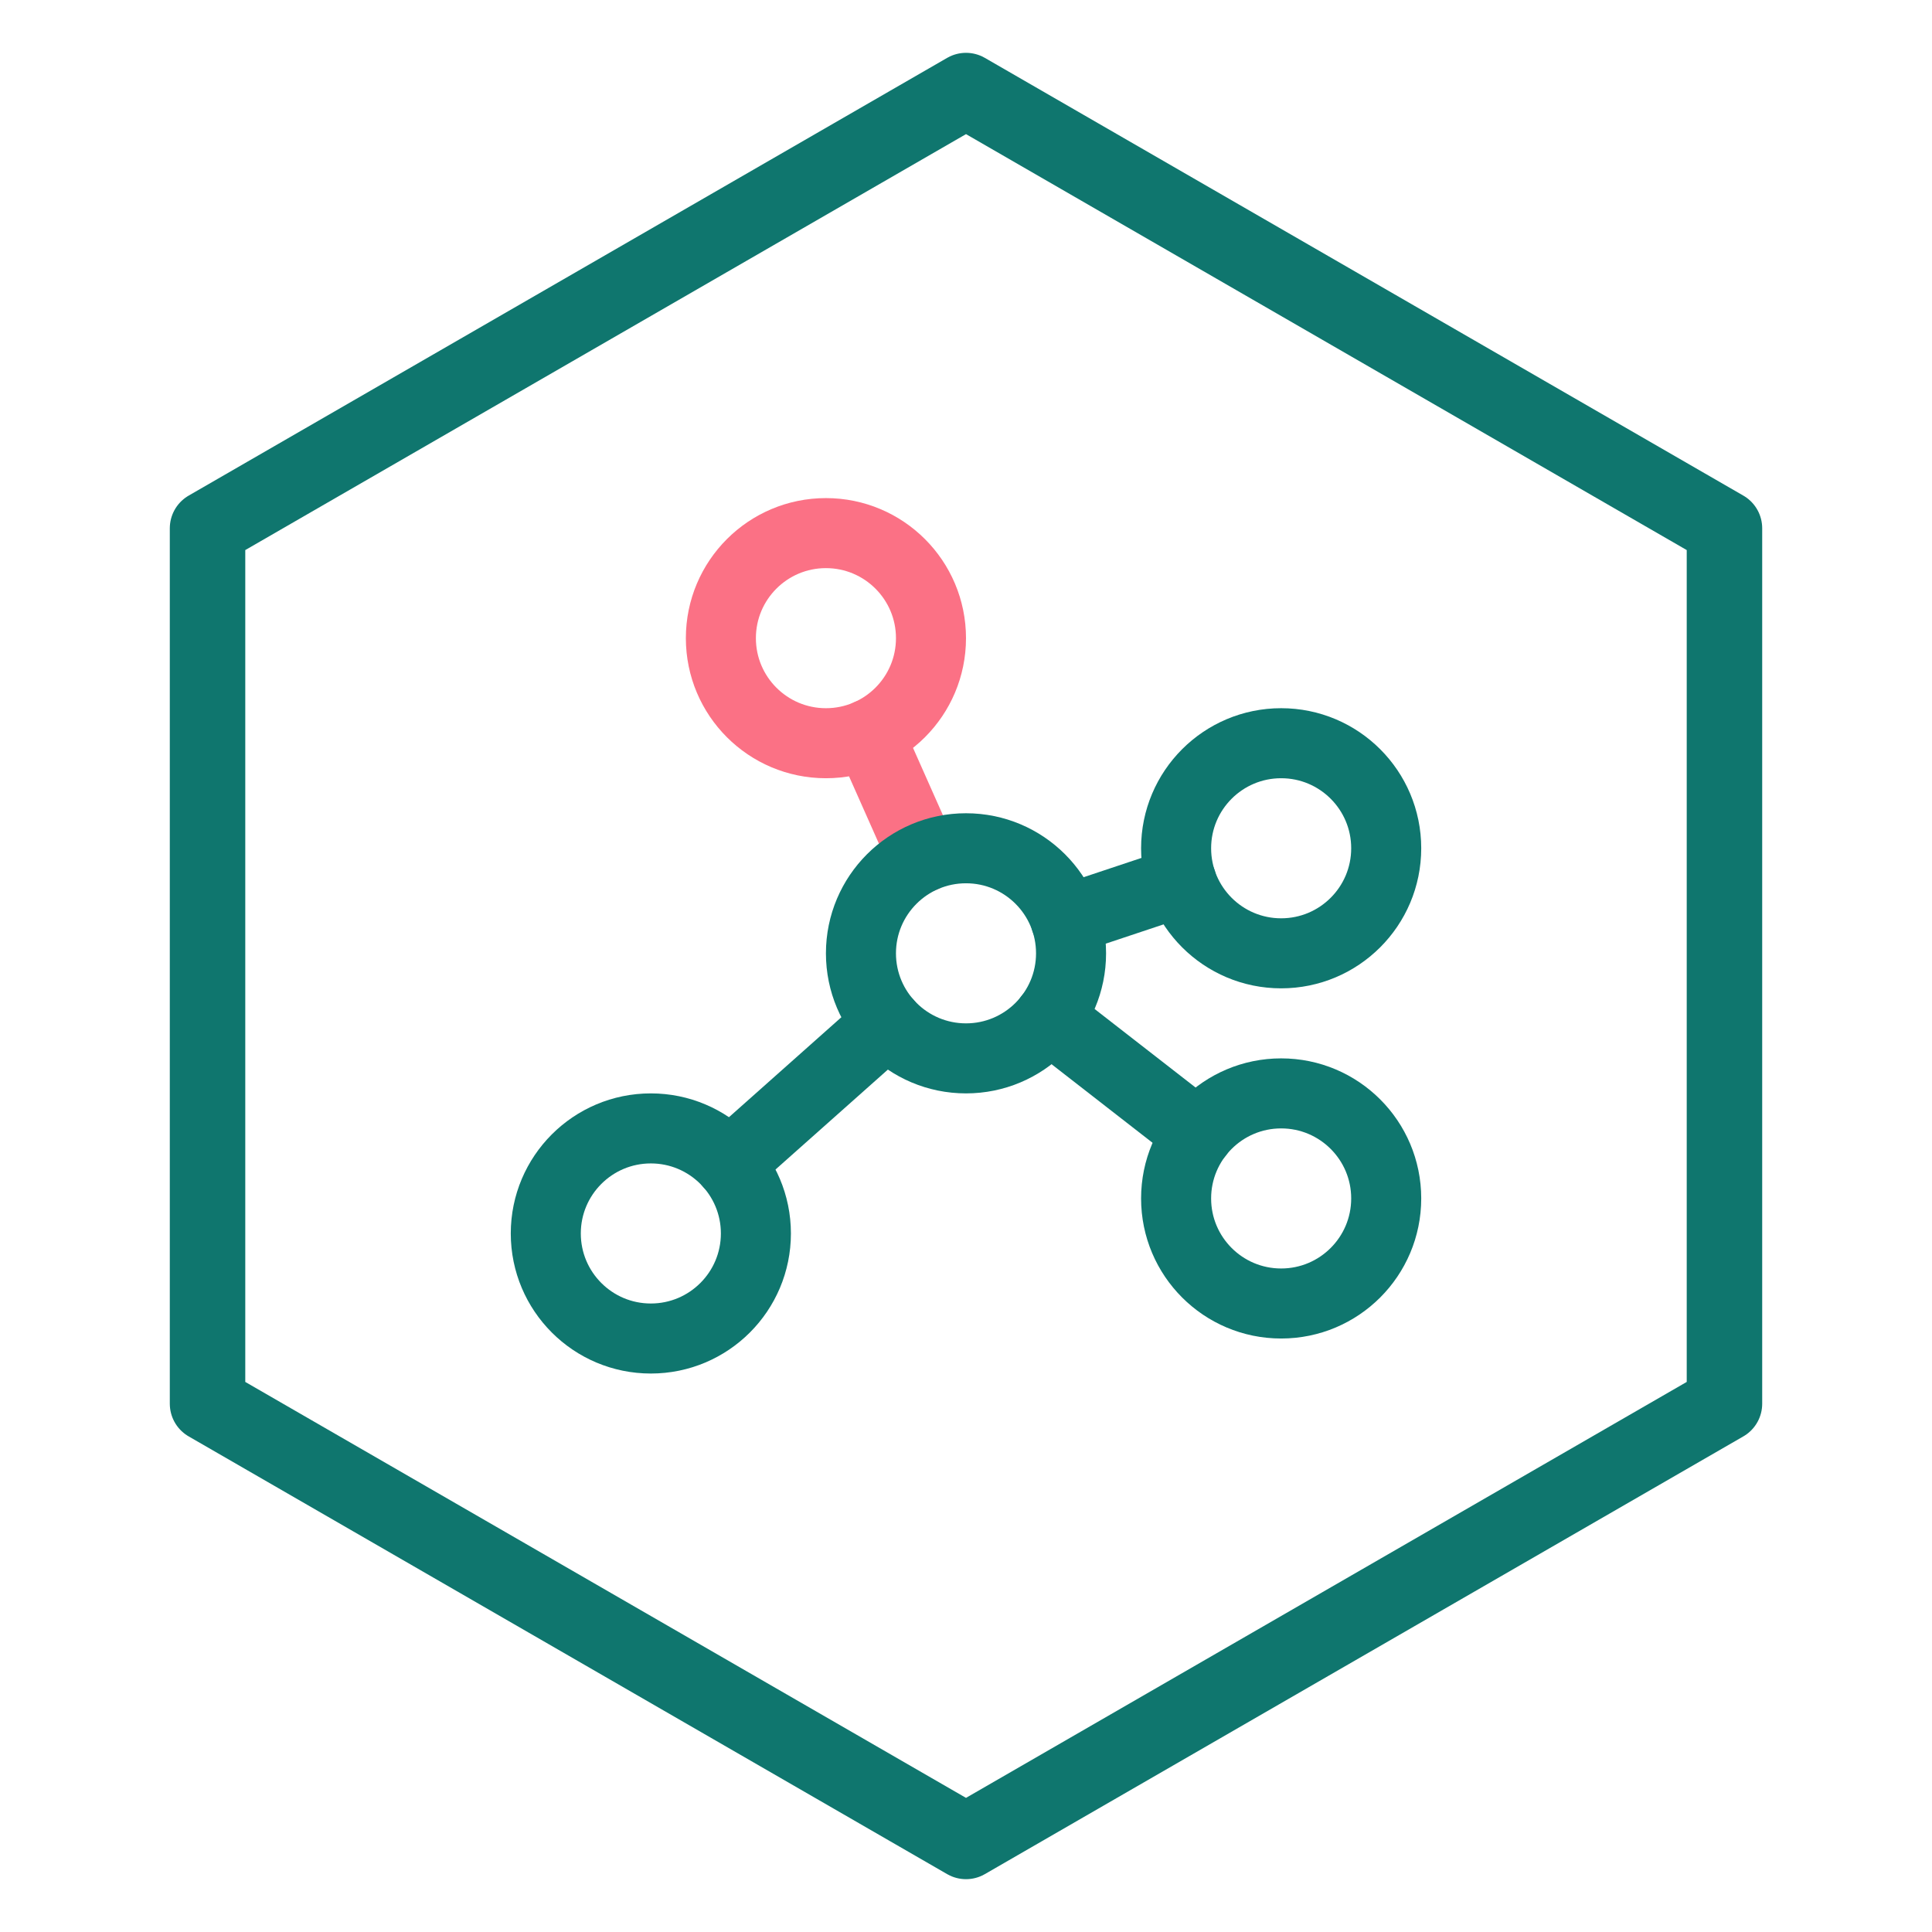
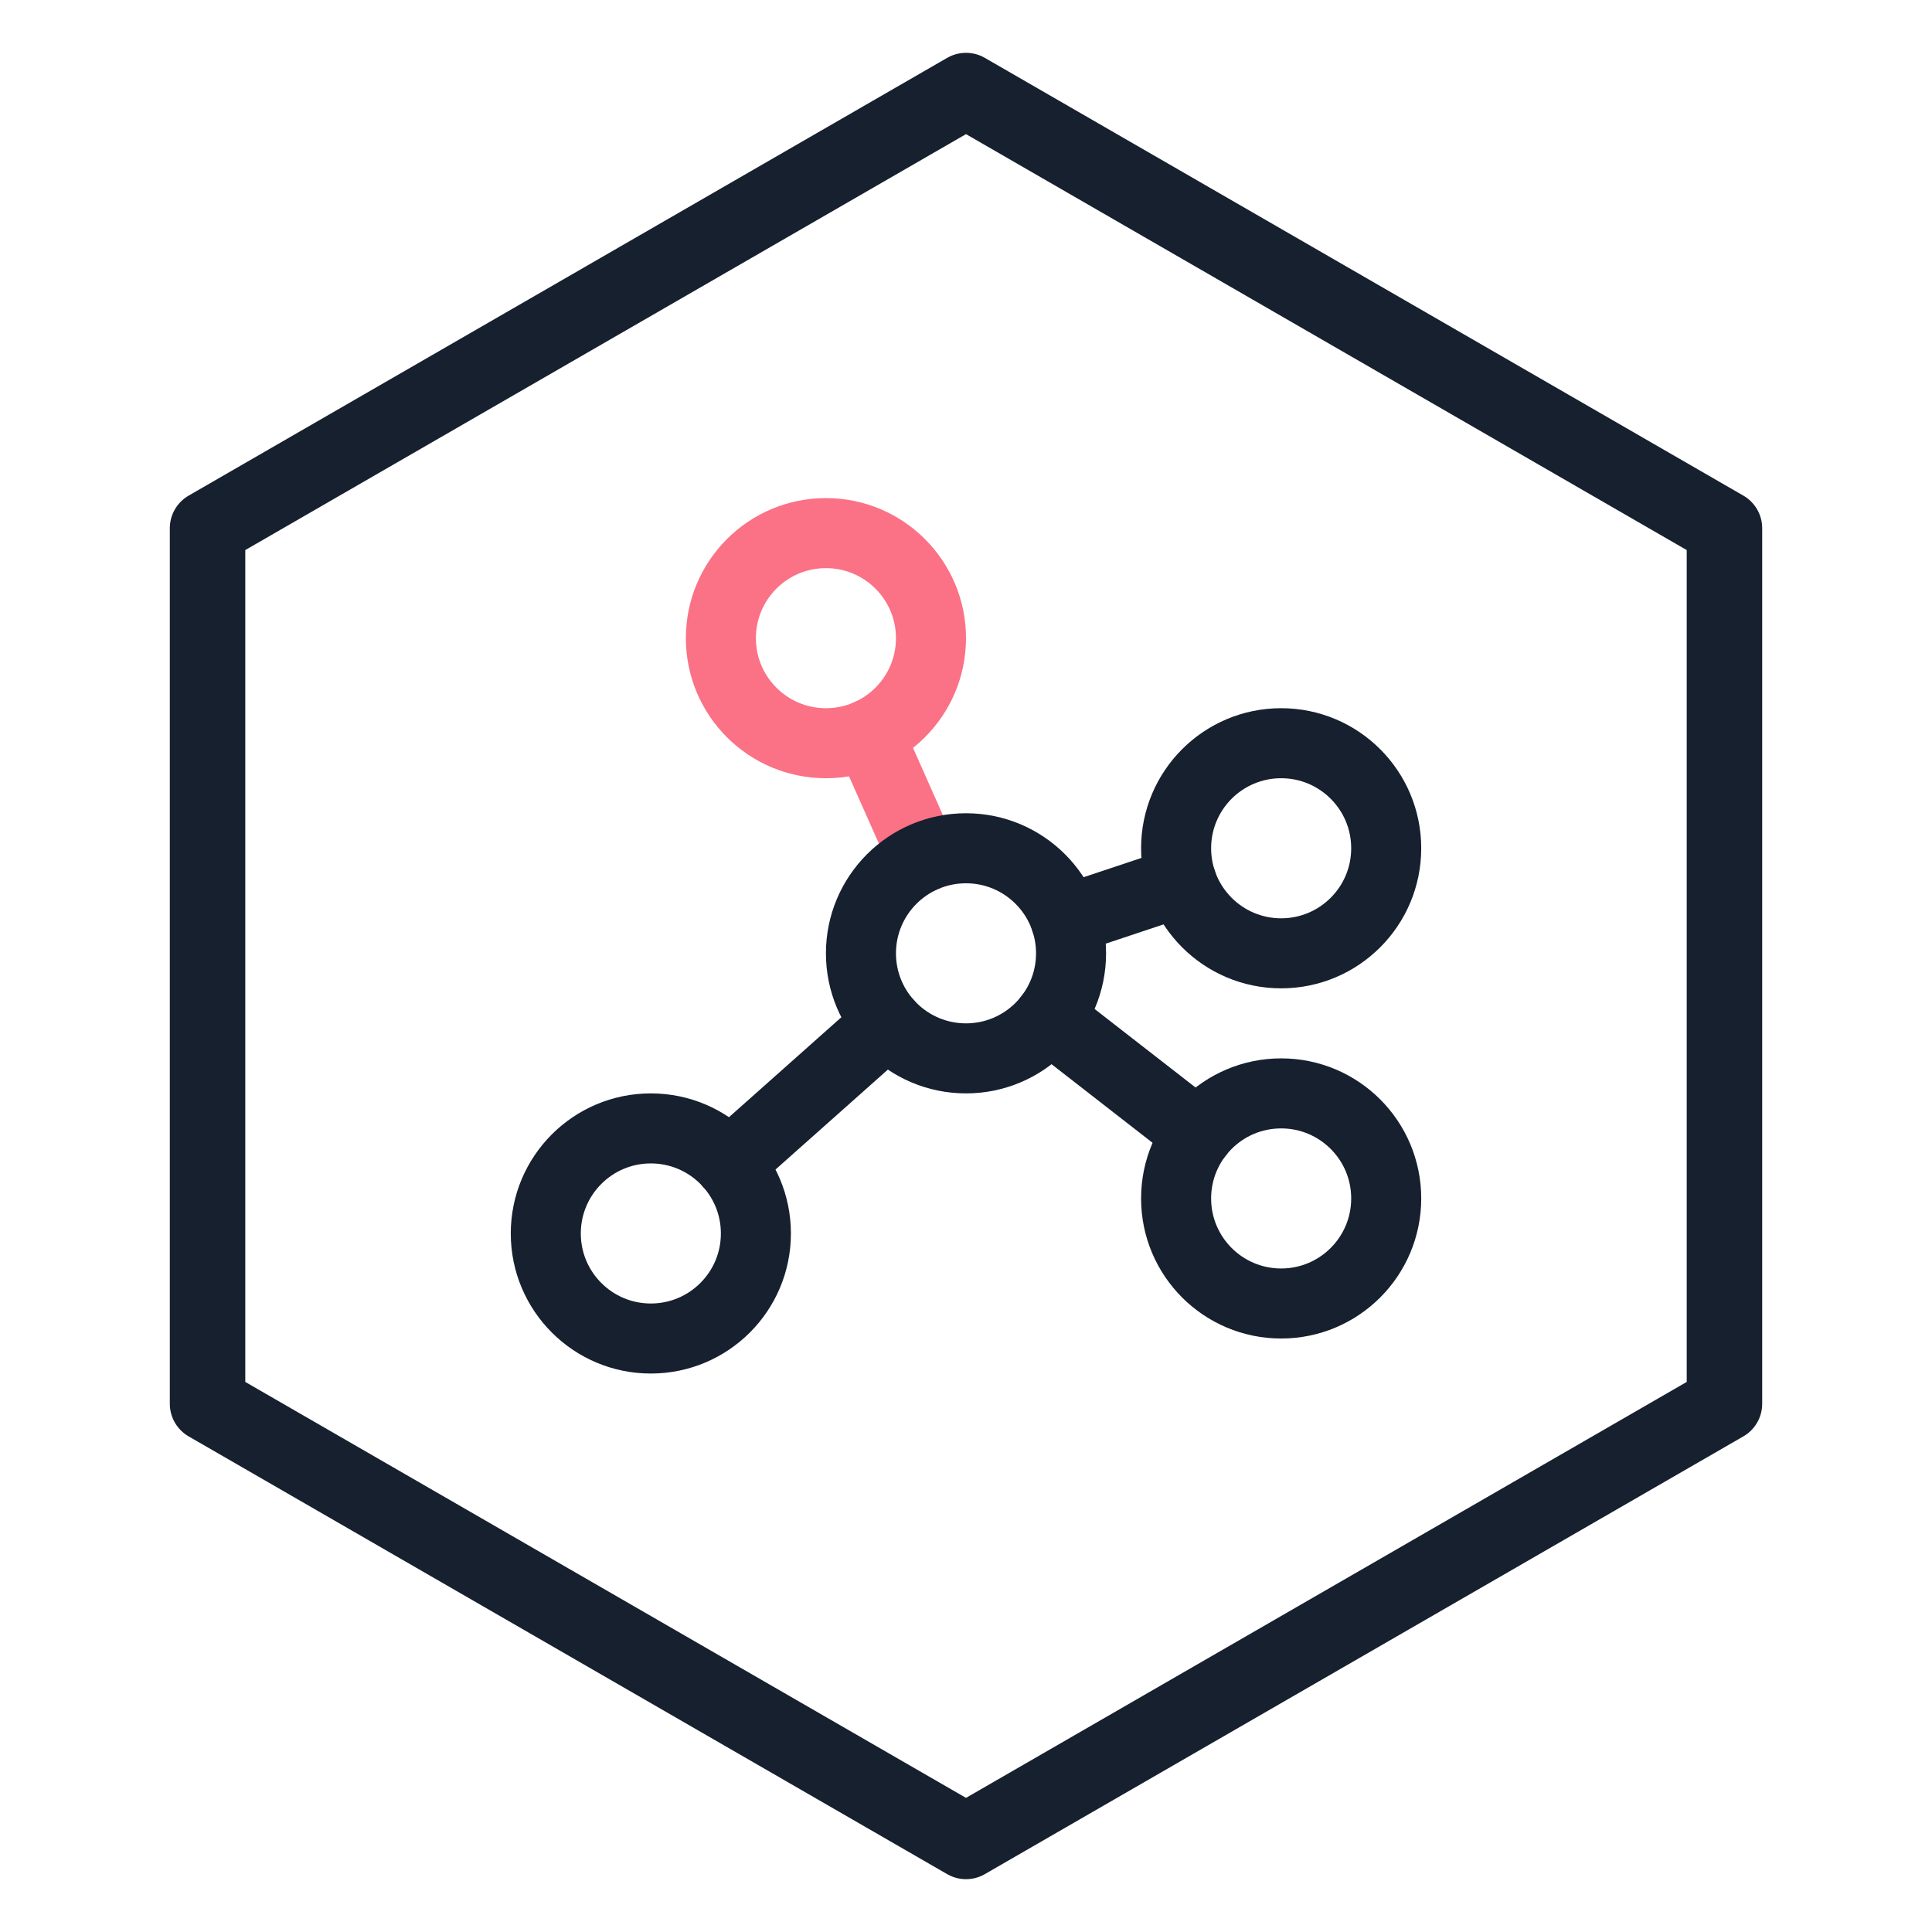
<svg xmlns="http://www.w3.org/2000/svg" viewBox="0 0 256 256" width="256" height="256" role="img" aria-label="comind logo">
-   <path d="M128 12 L228.5 70 L228.5 186 L128 244 L27.5 186 L27.5 70 Z" fill="none" stroke="#0F766E" stroke-width="10" stroke-linejoin="round" />
+   <path d="M128 12 L228.5 70 L228.5 186 L128 244 L27.5 186 L27.5 70 Z" fill="none" stroke="#16202E" stroke-width="10" stroke-linejoin="round" />
  <g transform="translate(128 124) scale(0.58) translate(-128 -124)" fill="none" stroke-linecap="round" stroke-linejoin="round" stroke-width="16">
-     <line x1="177.23" y1="111.59" x2="150.77" y2="120.41" stroke="#0F766E" />
-     <line x1="181.06" y1="169.27" x2="146.94" y2="142.73" stroke="#0F766E" />
-     <line x1="110.06" y1="143.94" x2="73.94" y2="176.06" stroke="#0F766E" />
+     <line x1="177.23" y1="111.59" x2="150.77" y2="120.41" stroke="#16202E" />
+     <line x1="181.06" y1="169.27" x2="146.94" y2="142.73" stroke="#16202E" />
+     <line x1="110.06" y1="143.94" x2="73.94" y2="176.06" stroke="#16202E" />
    <line x1="118.25" y1="106.07" x2="105.75" y2="77.93" stroke="#FB7185" />
-     <circle cx="128" cy="128" r="24" stroke="#0F766E" />
-     <circle cx="200" cy="104" r="24" stroke="#0F766E" />
-     <circle cx="200" cy="184" r="24" stroke="#0F766E" />
-     <circle cx="56" cy="192" r="24" stroke="#0F766E" />
+     <circle cx="128" cy="128" r="24" stroke="#16202E" />
+     <circle cx="200" cy="104" r="24" stroke="#16202E" />
+     <circle cx="200" cy="184" r="24" stroke="#16202E" />
+     <circle cx="56" cy="192" r="24" stroke="#16202E" />
    <circle cx="96" cy="56" r="24" stroke="#FB7185" />
  </g>
</svg>
